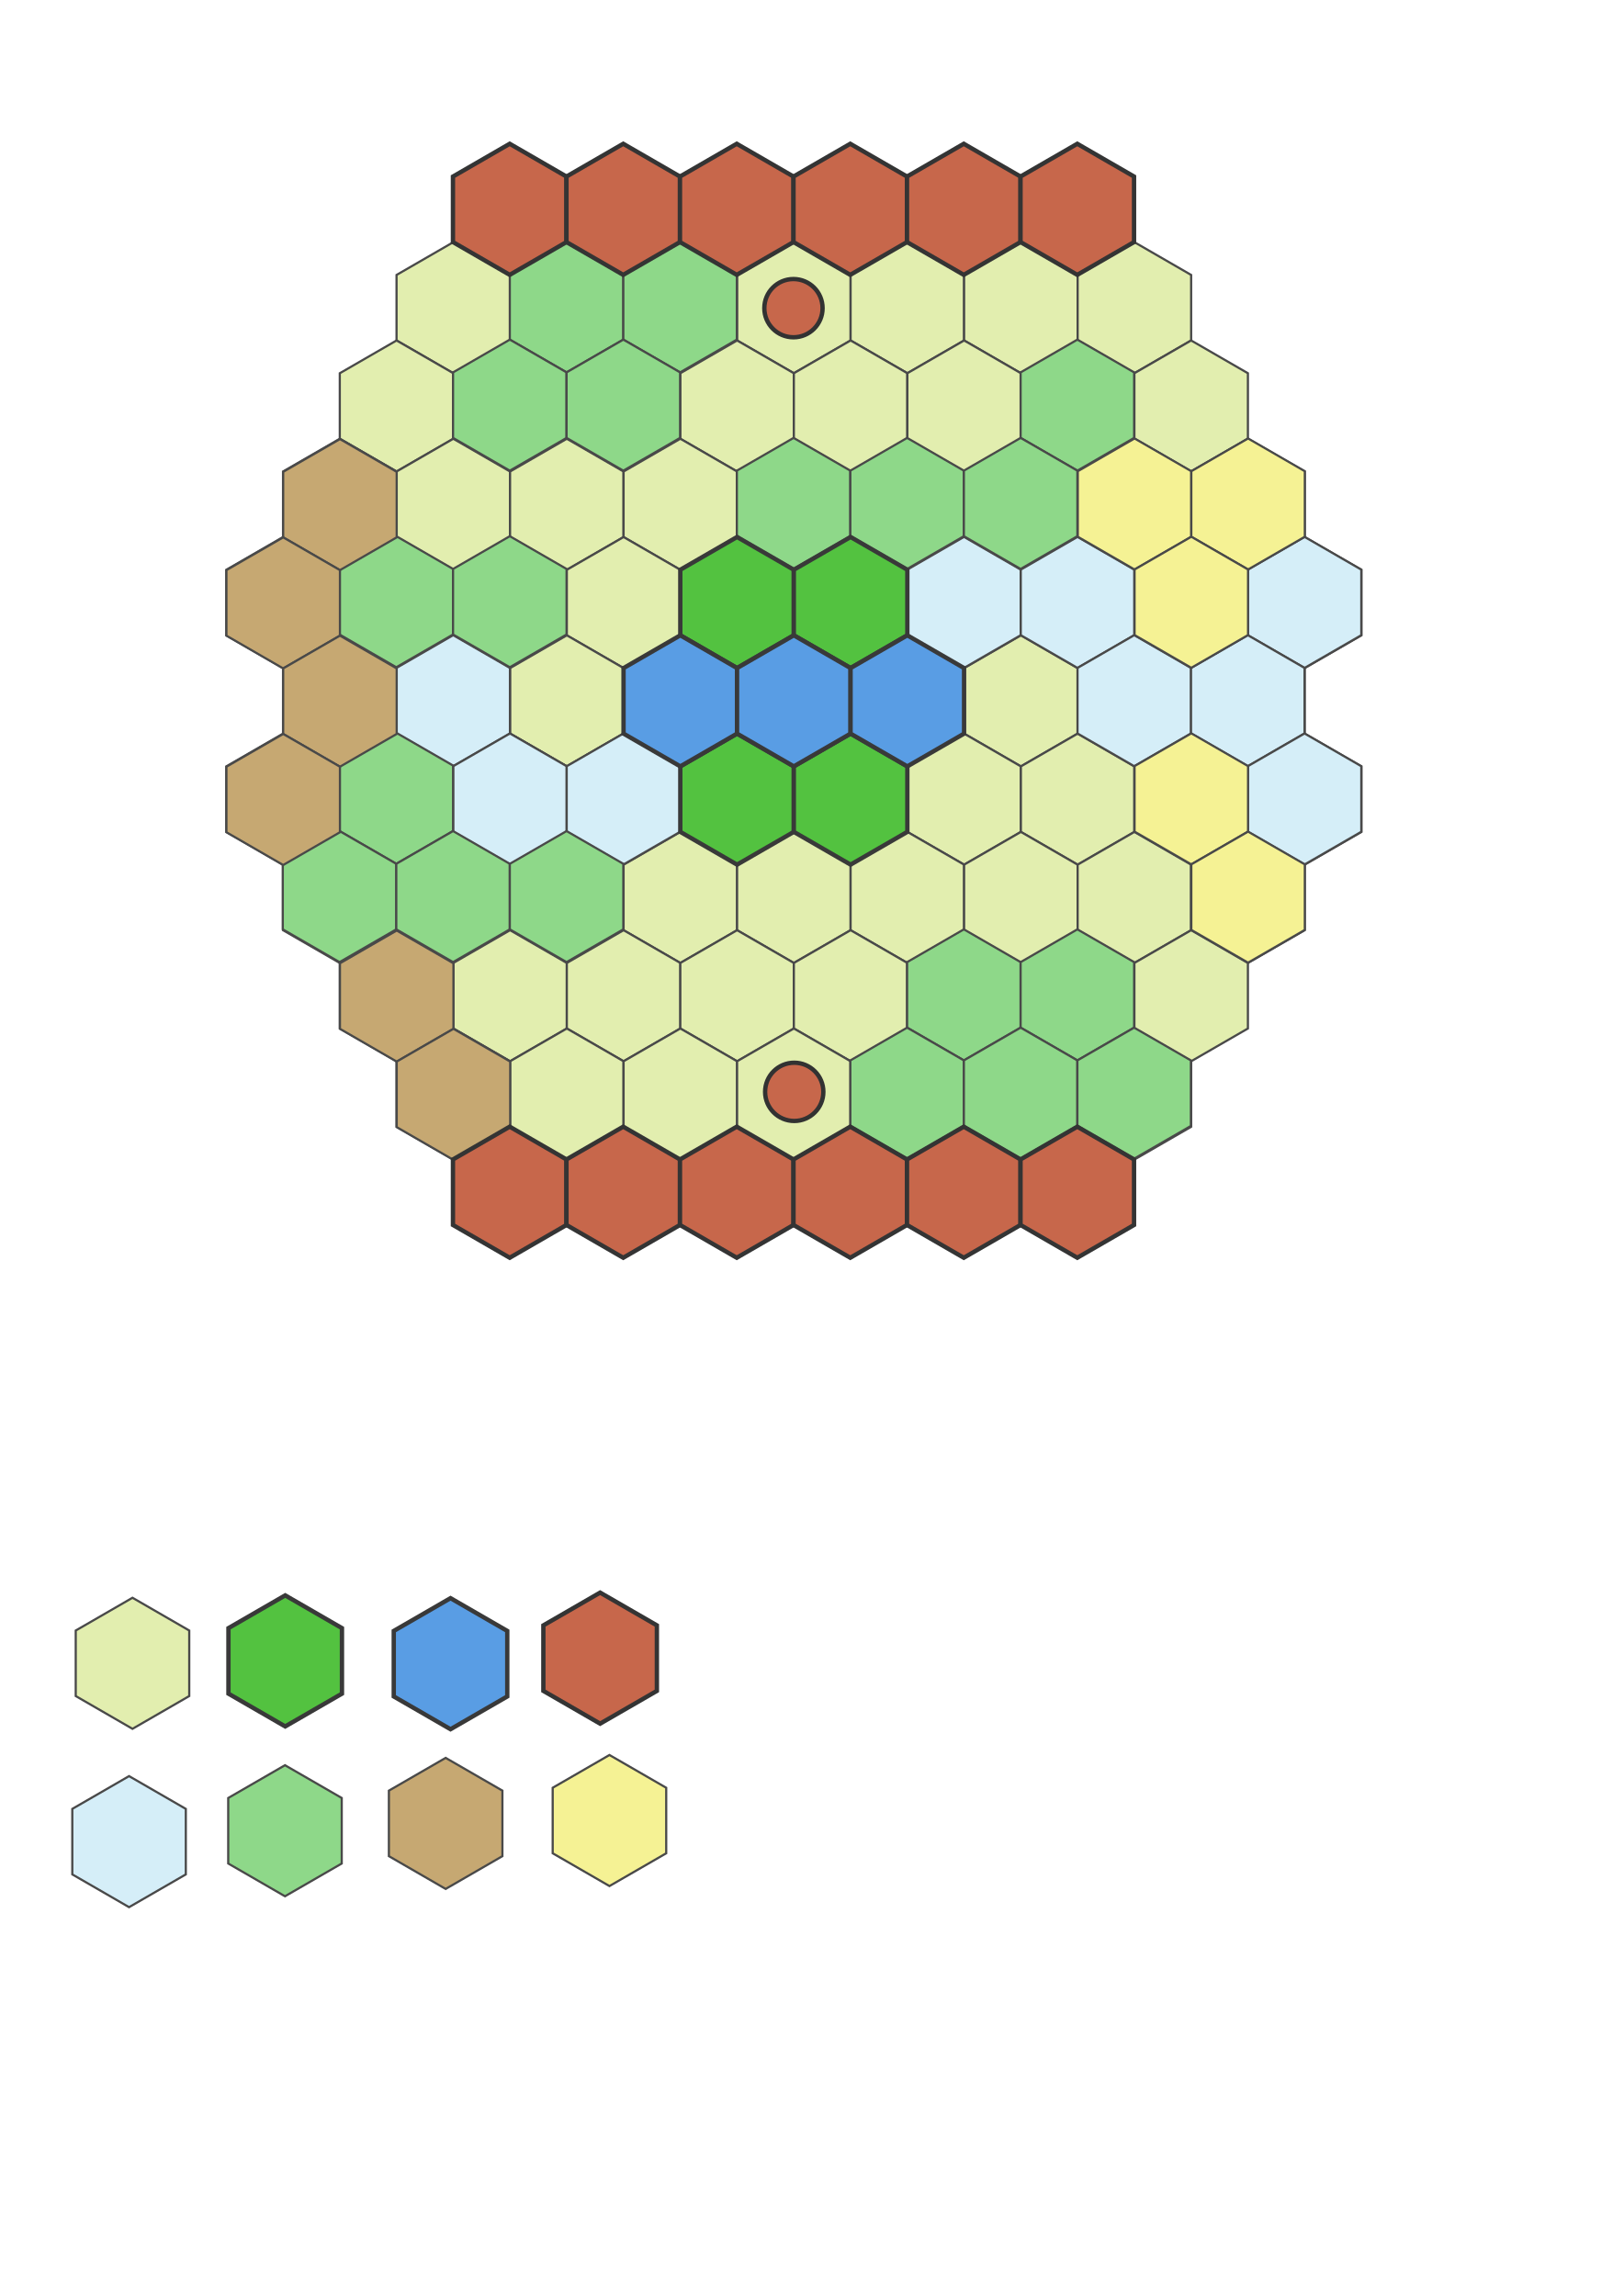
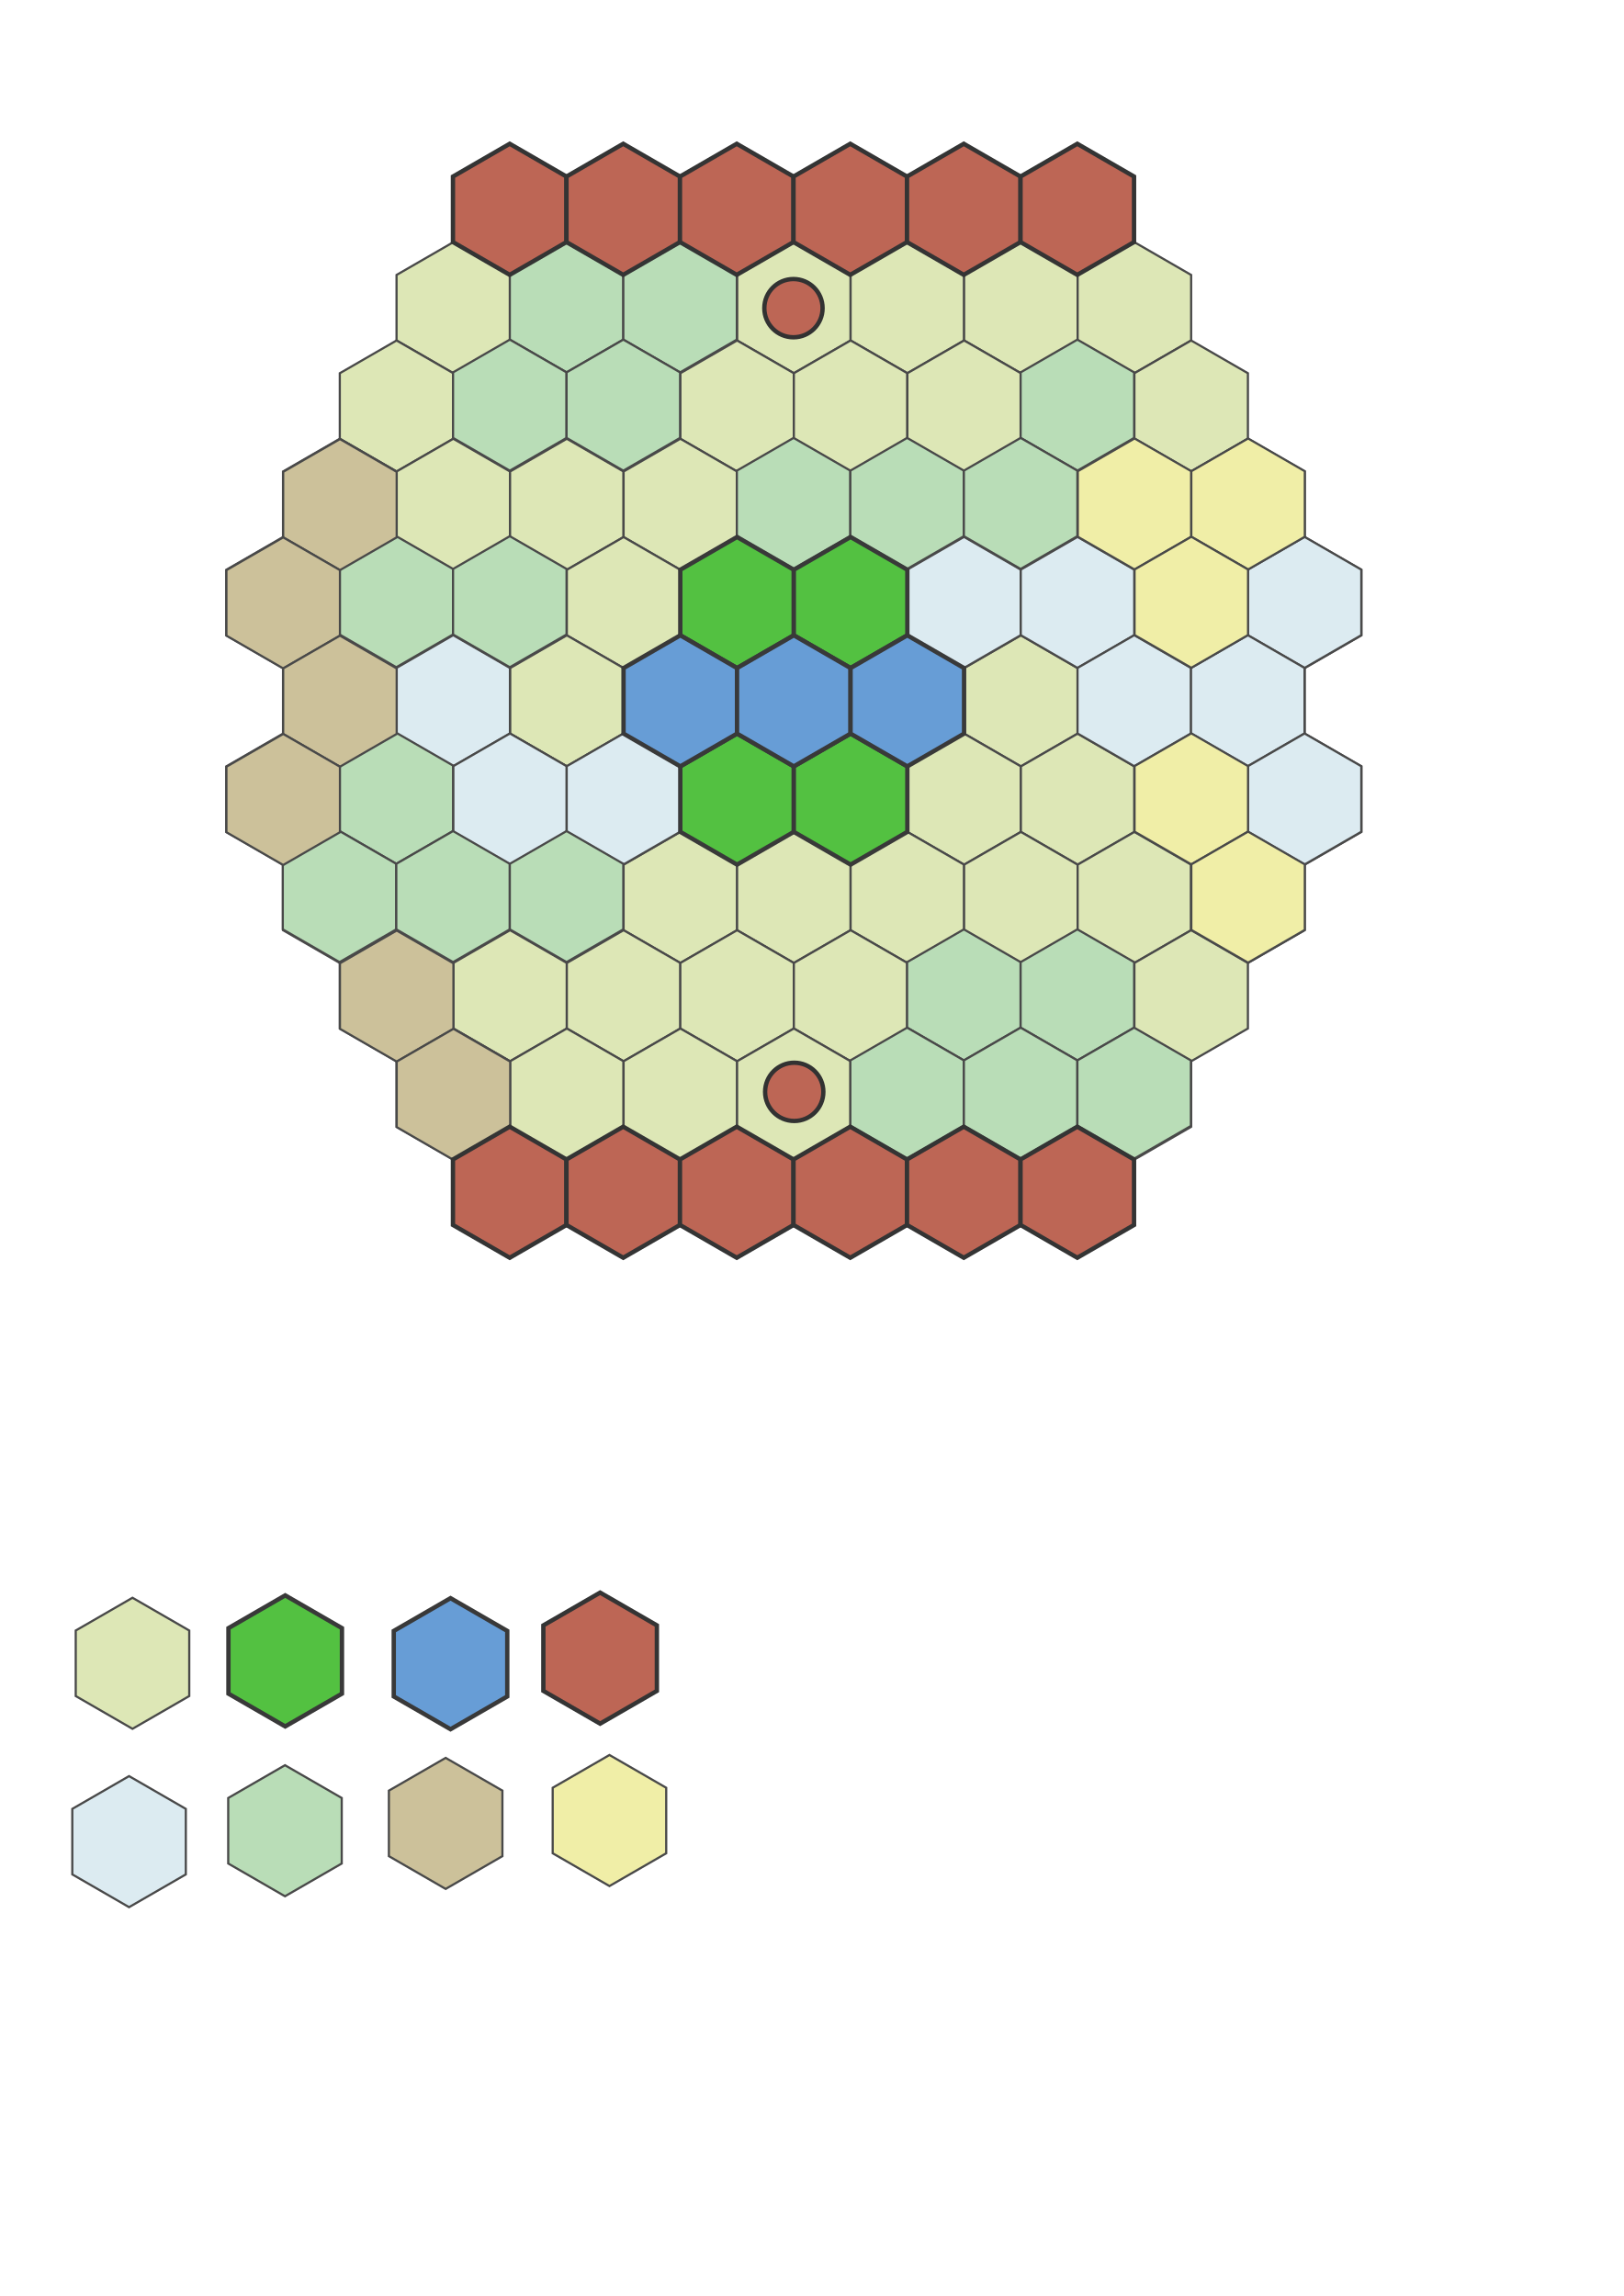
<svg xmlns="http://www.w3.org/2000/svg" xmlns:xlink="http://www.w3.org/1999/xlink" width="744.094" height="1052.362" id="svg2" version="1.1">
  <defs id="defs4" />
  <g id="layer1">
-     <path style="fill:#e2eeaf;fill-opacity:1;stroke:#494949;stroke-opacity:1" id="path3007" d="M 73.153,57.379 47.143,72.396 21.133,57.379 l 0,-30.034 26.01,-15.017 26.01,15.017 z" transform="translate(13.57143,720)" />
+     <path style="fill:#dde7b6;fill-opacity:1;stroke:#494949;stroke-opacity:1" id="path3007" d="M 73.153,57.379 47.143,72.396 21.133,57.379 l 0,-30.034 26.01,-15.017 26.01,15.017 z" transform="translate(13.57143,720)" />
    <use x="0" y="0" xlink:href="#path3007" transform="translate(173.0306,-666.3776)" id="use5275" width="744.094" height="1052.362" />
    <use x="0" y="0" xlink:href="#path3007" transform="translate(147.0204,-621.3266)" id="use5277" width="744.094" height="1052.362" />
    <use x="0" y="0" xlink:href="#path3007" transform="translate(121.0102,-576.2756)" id="use5279" width="744.094" height="1052.362" />
    <use x="0" y="0" xlink:href="#path3007" transform="translate(94.99999,-531.2246)" id="use5281" width="744.094" height="1052.362" />
    <use x="0" y="0" xlink:href="#path3007" transform="translate(68.9898,-486.1736)" id="use5283" width="744.094" height="1052.362" />
    <use x="0" y="0" xlink:href="#path3007" transform="translate(225.051,-666.3776)" id="use5299" width="744.094" height="1052.362" />
    <use x="0" y="0" xlink:href="#path3007" transform="translate(199.0408,-621.3266)" id="use5301" width="744.094" height="1052.362" />
    <use x="0" y="0" xlink:href="#path3007" transform="translate(173.0306,-576.2756)" id="use5303" width="744.094" height="1052.362" />
    <use x="0" y="0" xlink:href="#path3007" transform="translate(147.0204,-531.2246)" id="use5305" width="744.094" height="1052.362" />
    <use x="0" y="0" xlink:href="#path3007" transform="translate(121.0102,-486.1736)" id="use5307" width="744.094" height="1052.362" />
    <use x="0" y="0" xlink:href="#path3007" transform="translate(94.99999,-441.1226)" id="use5309" width="744.094" height="1052.362" />
    <use x="0" y="0" xlink:href="#path3007" transform="translate(68.9898,-396.0716)" id="use5311" width="744.094" height="1052.362" />
    <use x="0" y="0" xlink:href="#path3007" transform="translate(277.0714,-666.3776)" id="use5323" width="744.094" height="1052.362" />
    <use x="0" y="0" xlink:href="#path3007" transform="translate(251.0612,-621.3266)" id="use5325" width="744.094" height="1052.362" />
    <use x="0" y="0" xlink:href="#path3007" transform="translate(225.051,-576.2756)" id="use5327" width="744.094" height="1052.362" />
    <use x="0" y="0" xlink:href="#path3007" transform="translate(199.0408,-531.2246)" id="use5329" width="744.094" height="1052.362" />
    <use x="0" y="0" xlink:href="#path3007" transform="translate(173.0306,-486.1736)" id="use5331" width="744.094" height="1052.362" />
    <use x="0" y="0" xlink:href="#path3007" transform="translate(147.0204,-441.1226)" id="use5333" width="744.094" height="1052.362" />
    <use x="0" y="0" xlink:href="#path3007" transform="translate(121.0102,-396.0716)" id="use5335" width="744.094" height="1052.362" />
    <use x="0" y="0" xlink:href="#path3007" transform="translate(94.99999,-351.0206)" id="use5337" width="744.094" height="1052.362" />
    <use x="0" y="0" xlink:href="#path3007" transform="translate(329.0918,-666.3776)" id="use5347" width="744.094" height="1052.362" />
    <use x="0" y="0" xlink:href="#path3007" transform="translate(303.0816,-621.3266)" id="use5349" width="744.094" height="1052.362" />
    <use x="0" y="0" xlink:href="#path3007" transform="translate(277.0714,-576.2756)" id="use5351" width="744.094" height="1052.362" />
    <use x="0" y="0" xlink:href="#path3007" transform="translate(251.0612,-531.2246)" id="use5353" width="744.094" height="1052.362" />
    <use x="0" y="0" xlink:href="#path3007" transform="translate(225.051,-486.1736)" id="use5355" width="744.094" height="1052.362" />
    <use x="0" y="0" xlink:href="#path3007" transform="translate(199.0408,-441.1226)" id="use5357" width="744.094" height="1052.362" />
    <use x="0" y="0" xlink:href="#path3007" transform="translate(173.0306,-396.0716)" id="use5359" width="744.094" height="1052.362" />
    <use x="0" y="0" xlink:href="#path3007" transform="translate(147.0204,-351.0206)" id="use5361" width="744.094" height="1052.362" />
    <use x="0" y="0" xlink:href="#path3007" transform="translate(121.0102,-305.9696)" id="use5363" width="744.094" height="1052.362" />
    <use x="0" y="0" xlink:href="#path3007" transform="translate(381.1122,-666.3776)" id="use5371" width="744.094" height="1052.362" />
    <use x="0" y="0" xlink:href="#path3007" transform="translate(355.102,-621.3266)" id="use5373" width="744.094" height="1052.362" />
    <use x="0" y="0" xlink:href="#path3007" transform="translate(329.0918,-576.2756)" id="use5375" width="744.094" height="1052.362" />
    <use x="0" y="0" xlink:href="#path3007" transform="translate(303.0816,-531.2246)" id="use5377" width="744.094" height="1052.362" />
    <use x="0" y="0" xlink:href="#path3007" transform="translate(277.0714,-486.1736)" id="use5379" width="744.094" height="1052.362" />
    <use x="0" y="0" xlink:href="#path3007" transform="translate(251.0612,-441.1226)" id="use5381" width="744.094" height="1052.362" />
    <use x="0" y="0" xlink:href="#path3007" transform="translate(225.051,-396.0716)" id="use5383" width="744.094" height="1052.362" />
    <use x="0" y="0" xlink:href="#path3007" transform="translate(199.0408,-351.0206)" id="use5385" width="744.094" height="1052.362" />
    <use x="0" y="0" xlink:href="#path3007" transform="translate(173.0306,-305.9696)" id="use5387" width="744.094" height="1052.362" />
    <use x="0" y="0" xlink:href="#path3007" transform="translate(147.0204,-260.9187)" id="use5389" width="744.094" height="1052.362" />
    <use x="0" y="0" xlink:href="#path3007" transform="translate(433.1326,-666.3776)" id="use5395" width="744.094" height="1052.362" />
    <use x="0" y="0" xlink:href="#path3007" transform="translate(407.1224,-621.3266)" id="use5397" width="744.094" height="1052.362" />
    <use x="0" y="0" xlink:href="#path3007" transform="translate(381.1122,-576.2756)" id="use5399" width="744.094" height="1052.362" />
    <use x="0" y="0" xlink:href="#path3007" transform="translate(355.102,-531.2246)" id="use5401" width="744.094" height="1052.362" />
    <use x="0" y="0" xlink:href="#path3007" transform="translate(329.0918,-486.1736)" id="use5403" width="744.094" height="1052.362" />
    <use x="0" y="0" xlink:href="#path3007" transform="translate(303.0816,-441.1226)" id="use5405" width="744.094" height="1052.362" />
    <use x="0" y="0" xlink:href="#path3007" transform="translate(277.0714,-396.0716)" id="use5407" width="744.094" height="1052.362" />
    <use x="0" y="0" xlink:href="#path3007" transform="translate(251.0612,-351.0206)" id="use5409" width="744.094" height="1052.362" />
    <use x="0" y="0" xlink:href="#path3007" transform="translate(225.051,-305.9696)" id="use5411" width="744.094" height="1052.362" />
    <use x="0" y="0" xlink:href="#path3007" transform="translate(199.0408,-260.9187)" id="use5413" width="744.094" height="1052.362" />
    <use x="0" y="0" xlink:href="#path3007" transform="translate(173.0306,-215.8677)" id="use5415" width="744.094" height="1052.362" />
    <use x="0" y="0" xlink:href="#path3007" transform="translate(459.1428,-621.3266)" id="use5421" width="744.094" height="1052.362" />
    <use x="0" y="0" xlink:href="#path3007" transform="translate(433.1326,-576.2756)" id="use5423" width="744.094" height="1052.362" />
    <use x="0" y="0" xlink:href="#path3007" transform="translate(407.1224,-531.2246)" id="use5425" width="744.094" height="1052.362" />
    <use x="0" y="0" xlink:href="#path3007" transform="translate(381.1122,-486.1736)" id="use5427" width="744.094" height="1052.362" />
    <use x="0" y="0" xlink:href="#path3007" transform="translate(355.102,-441.1226)" id="use5429" width="744.094" height="1052.362" />
    <use x="0" y="0" xlink:href="#path3007" transform="translate(329.0918,-396.0716)" id="use5431" width="744.094" height="1052.362" />
    <use x="0" y="0" xlink:href="#path3007" transform="translate(303.0816,-351.0206)" id="use5433" width="744.094" height="1052.362" />
    <use x="0" y="0" xlink:href="#path3007" transform="translate(277.0714,-305.9696)" id="use5435" width="744.094" height="1052.362" />
    <use x="0" y="0" xlink:href="#path3007" transform="translate(251.0612,-260.9187)" id="use5437" width="744.094" height="1052.362" />
    <use x="0" y="0" xlink:href="#path3007" transform="translate(225.051,-215.8677)" id="use5439" width="744.094" height="1052.362" />
    <use x="0" y="0" xlink:href="#path3007" transform="translate(485.153,-576.2756)" id="use5447" width="744.094" height="1052.362" />
    <use x="0" y="0" xlink:href="#path3007" transform="translate(459.1428,-531.2246)" id="use5449" width="744.094" height="1052.362" />
    <use x="0" y="0" xlink:href="#path3007" transform="translate(433.1326,-486.1736)" id="use5451" width="744.094" height="1052.362" />
    <use x="0" y="0" xlink:href="#path3007" transform="translate(407.1224,-441.1226)" id="use5453" width="744.094" height="1052.362" />
    <use x="0" y="0" xlink:href="#path3007" transform="translate(381.1122,-396.0716)" id="use5455" width="744.094" height="1052.362" />
    <use x="0" y="0" xlink:href="#path3007" transform="translate(355.102,-351.0206)" id="use5457" width="744.094" height="1052.362" />
    <use x="0" y="0" xlink:href="#path3007" transform="translate(329.0918,-305.9696)" id="use5459" width="744.094" height="1052.362" />
    <use x="0" y="0" xlink:href="#path3007" transform="translate(303.0816,-260.9187)" id="use5461" width="744.094" height="1052.362" />
    <use x="0" y="0" xlink:href="#path3007" transform="translate(277.0714,-215.8677)" id="use5463" width="744.094" height="1052.362" />
    <use x="0" y="0" xlink:href="#path3007" transform="translate(511.1632,-531.2246)" id="use5471" width="744.094" height="1052.362" />
    <use x="0" y="0" xlink:href="#path3007" transform="translate(485.153,-486.1736)" id="use5473" width="744.094" height="1052.362" />
    <use x="0" y="0" xlink:href="#path3007" transform="translate(459.1428,-441.1226)" id="use5475" width="744.094" height="1052.362" />
    <use x="0" y="0" xlink:href="#path3007" transform="translate(433.1326,-396.0716)" id="use5477" width="744.094" height="1052.362" />
    <use x="0" y="0" xlink:href="#path3007" transform="translate(407.1224,-351.0206)" id="use5479" width="744.094" height="1052.362" />
    <use x="0" y="0" xlink:href="#path3007" transform="translate(381.1122,-305.9696)" id="use5481" width="744.094" height="1052.362" />
    <use x="0" y="0" xlink:href="#path3007" transform="translate(355.102,-260.9187)" id="use5483" width="744.094" height="1052.362" />
    <use x="0" y="0" xlink:href="#path3007" transform="translate(329.0918,-215.8677)" id="use5485" width="744.094" height="1052.362" />
    <use x="0" y="0" xlink:href="#path3007" transform="translate(537.1734,-486.1736)" id="use5491" width="744.094" height="1052.362" />
    <use x="0" y="0" xlink:href="#path3007" transform="translate(511.1632,-441.1226)" id="use5493" width="744.094" height="1052.362" />
    <use x="0" y="0" xlink:href="#path3007" transform="translate(485.153,-396.0716)" id="use5495" width="744.094" height="1052.362" />
    <use x="0" y="0" xlink:href="#path3007" transform="translate(459.1428,-351.0206)" id="use5497" width="744.094" height="1052.362" />
    <use x="0" y="0" xlink:href="#path3007" transform="translate(433.1326,-305.9696)" id="use5499" width="744.094" height="1052.362" />
    <use x="0" y="0" xlink:href="#path3007" transform="translate(407.1224,-260.9187)" id="use5501" width="744.094" height="1052.362" />
    <use x="0" y="0" xlink:href="#path3007" transform="translate(381.1122,-215.8677)" id="use5503" width="744.094" height="1052.362" />
    <use x="0" y="0" xlink:href="#path3007" transform="translate(537.1734,-396.0716)" id="use5509" width="744.094" height="1052.362" />
    <use x="0" y="0" xlink:href="#path3007" transform="translate(511.1632,-351.0206)" id="use5511" width="744.094" height="1052.362" />
    <use x="0" y="0" xlink:href="#path3007" transform="translate(485.153,-305.9696)" id="use5513" width="744.094" height="1052.362" />
    <use x="0" y="0" xlink:href="#path3007" transform="translate(459.1428,-260.9187)" id="use5515" width="744.094" height="1052.362" />
    <use x="0" y="0" xlink:href="#path3007" transform="translate(433.1326,-215.8677)" id="use5517" width="744.094" height="1052.362" />
  </g>
  <g id="layer4">
-     <path style="fill:#d5eef8;fill-opacity:1;stroke:#494949;stroke-opacity:1" id="path3007-8" d="M 73.153,57.379 47.143,72.396 21.133,57.379 l 0,-30.034 26.01,-15.017 26.01,15.017 z" transform="translate(11.99993,801.747)" />
+     <path style="fill:#dcebf1;fill-opacity:1;stroke:#494949;stroke-opacity:1" id="path3007-8" d="M 73.153,57.379 47.143,72.396 21.133,57.379 l 0,-30.034 26.01,-15.017 26.01,15.017 z" transform="translate(11.99993,801.747)" />
    <use x="0" y="0" xlink:href="#path3007-8" transform="translate(148.5356,-522.945)" id="use5333-5" width="744.094" height="1052.362" style="fill:#86e2ec;fill-opacity:0.229" />
    <use x="0" y="0" xlink:href="#path3007-8" transform="translate(174.5458,-477.894)" id="use5359-5" width="744.094" height="1052.362" style="fill:#86e2ec;fill-opacity:0.229" />
    <use x="0" y="0" xlink:href="#path3007-8" transform="translate(252.5764,-522.945)" id="use5381-29" width="744.094" height="1052.362" style="fill:#86e2ec;fill-opacity:0.229" />
    <use x="0" y="0" xlink:href="#path3007-8" transform="translate(226.5662,-477.894)" id="use5383-8" width="744.094" height="1052.362" style="fill:#86e2ec;fill-opacity:0.229" />
    <use x="0" y="0" xlink:href="#path3007-8" transform="translate(304.5969,-522.945)" id="use5405-4" width="744.094" height="1052.362" style="fill:#86e2ec;fill-opacity:0.229" />
    <use x="0" y="0" xlink:href="#path3007-8" transform="translate(382.6275,-567.996)" id="use5427-7" width="744.094" height="1052.362" style="fill:#86e2ec;fill-opacity:0.229" />
    <use x="0" y="0" xlink:href="#path3007-8" transform="translate(356.6173,-522.945)" id="use5429-2" width="744.094" height="1052.362" style="fill:#86e2ec;fill-opacity:0.229" />
    <use x="0" y="0" xlink:href="#path3007-8" transform="translate(434.6479,-567.996)" id="use5451-2" width="744.094" height="1052.362" style="fill:#86e2ec;fill-opacity:0.229" />
    <use x="0" y="0" xlink:href="#path3007-8" transform="translate(460.6581,-522.945)" id="use5475-0" width="744.094" height="1052.362" style="fill:#86e2ec;fill-opacity:0.229" />
    <use x="0" y="0" xlink:href="#path3007-8" transform="translate(538.6887,-567.996)" id="use5491-6" width="744.094" height="1052.362" style="fill:#86e2ec;fill-opacity:0.229" />
    <use x="0" y="0" xlink:href="#path3007-8" transform="translate(512.6785,-522.945)" id="use5493-7" width="744.094" height="1052.362" style="fill:#86e2ec;fill-opacity:0.229" />
    <use x="0" y="0" xlink:href="#path3007-8" transform="translate(538.6887,-477.894)" id="use5509-8" width="744.094" height="1052.362" style="fill:#86e2ec;fill-opacity:0.229" />
  </g>
  <g id="layer5" style="display:inline">
-     <path style="fill:#8ed889;fill-opacity:1;stroke:#494949;stroke-opacity:1" id="path3007-7" d="M 73.153,57.379 47.143,72.396 21.133,57.379 l 0,-30.034 26.01,-15.017 26.01,15.017 z" transform="translate(83.45388,796.7518)" />
+     <path style="fill:#b9ddb7;fill-opacity:1;stroke:#494949;stroke-opacity:1" id="path3007-7" d="M 73.153,57.379 47.143,72.396 21.133,57.379 l 0,-30.034 26.01,-15.017 26.01,15.017 z" transform="translate(83.45388,796.7518)" />
    <use x="0" y="0" xlink:href="#path3007-7" transform="translate(129.0408,-698.4694)" id="use5301-5" width="744.094" height="1052.362" />
    <use x="0" y="0" xlink:href="#path3007-7" transform="translate(103.0306,-653.4185)" id="use5303-8" width="744.094" height="1052.362" />
    <use x="0" y="0" xlink:href="#path3007-7" transform="translate(51.0102,-563.3165)" id="use5307-8" width="744.094" height="1052.362" />
    <use x="0" y="0" xlink:href="#path3007-7" transform="translate(181.0612,-698.4694)" id="use5325-1" width="744.094" height="1052.362" />
    <use x="0" y="0" xlink:href="#path3007-7" transform="translate(155.051,-653.4185)" id="use5327-0" width="744.094" height="1052.362" />
    <use x="0" y="0" xlink:href="#path3007-7" transform="translate(103.0306,-563.3165)" id="use5331-1" width="744.094" height="1052.362" />
    <use x="0" y="0" xlink:href="#path3007-7" transform="translate(51.0102,-473.2145)" id="use5335-9" width="744.094" height="1052.362" />
    <use x="0" y="0" xlink:href="#path3007-7" transform="translate(25,-428.1635)" id="use5337-2" width="744.094" height="1052.362" />
    <use x="0" y="0" xlink:href="#path3007-7" transform="translate(77.0204,-428.1635)" id="use5361-2" width="744.094" height="1052.362" />
    <use x="0" y="0" xlink:href="#path3007-7" transform="translate(233.0816,-608.3675)" id="use5377-7" width="744.094" height="1052.362" />
    <use x="0" y="0" xlink:href="#path3007-7" transform="translate(129.0408,-428.1635)" id="use5385-0" width="744.094" height="1052.362" />
    <use x="0" y="0" xlink:href="#path3007-7" transform="translate(285.102,-608.3675)" id="use5401-2" width="744.094" height="1052.362" />
    <use x="0" y="0" xlink:href="#path3007-7" transform="translate(363.1326,-653.4185)" id="use5423-0" width="744.094" height="1052.362" />
    <use x="0" y="0" xlink:href="#path3007-7" transform="translate(337.1224,-608.3675)" id="use5425-3" width="744.094" height="1052.362" />
    <use x="0" y="0" xlink:href="#path3007-7" transform="translate(311.1122,-383.1125)" id="use5481-5" width="744.094" height="1052.362" />
    <use x="0" y="0" xlink:href="#path3007-7" transform="translate(285.102,-338.0615)" id="use5483-6" width="744.094" height="1052.362" />
    <use x="0" y="0" xlink:href="#path3007-7" transform="translate(363.1326,-383.1125)" id="use5499-8" width="744.094" height="1052.362" />
    <use x="0" y="0" xlink:href="#path3007-7" transform="translate(337.1224,-338.0615)" id="use5501-2" width="744.094" height="1052.362" />
    <use x="0" y="0" xlink:href="#path3007-7" transform="translate(389.1428,-338.0615)" id="use5515-0" width="744.094" height="1052.362" />
  </g>
  <g id="layer6" style="display:inline">
-     <path style="fill:#c6a872;fill-opacity:1;stroke:#494949;stroke-opacity:1" id="path3007-72" d="M 73.153,57.379 47.143,72.396 21.133,57.379 l 0,-30.034 26.01,-15.017 26.01,15.017 z" transform="translate(157.082,793.3857)" />
+     <path style="fill:#ccc19a;fill-opacity:1;stroke:#494949;stroke-opacity:1" id="path3007-72" d="M 73.153,57.379 47.143,72.396 21.133,57.379 l 0,-30.034 26.01,-15.017 26.01,15.017 z" transform="translate(157.082,793.3857)" />
    <use x="0" y="0" xlink:href="#path3007-72" transform="translate(-48.44167,-604.4607)" id="use5281-4" width="744.094" height="1052.362" />
    <use x="0" y="0" xlink:href="#path3007-72" transform="translate(-74.45187,-559.4097)" id="use5283-4" width="744.094" height="1052.362" />
    <use x="0" y="0" xlink:href="#path3007-72" transform="translate(-48.44167,-514.3587)" id="use5309-73" width="744.094" height="1052.362" />
    <use x="0" y="0" xlink:href="#path3007-72" transform="translate(-74.45187,-469.3077)" id="use5311-9" width="744.094" height="1052.362" />
    <use x="0" y="0" xlink:href="#path3007-72" transform="translate(-22.43146,-379.2057)" id="use5363-9" width="744.094" height="1052.362" />
    <use x="0" y="0" xlink:href="#path3007-72" transform="translate(3.578739,-334.1547)" id="use5389-9" width="744.094" height="1052.362" />
  </g>
  <g id="layer7" style="display:inline">
-     <path style="fill:#f5f294;fill-opacity:1;stroke:#494949;stroke-opacity:1" id="path3007-4" d="M 73.153,57.379 47.143,72.396 21.133,57.379 l 0,-30.034 26.01,-15.017 26.01,15.017 z" transform="translate(232.1516,792.0675)" />
+     <path style="fill:#f0eea7;fill-opacity:1;stroke:#494949;stroke-opacity:1" id="path3007-4" d="M 73.153,57.379 47.143,72.396 21.133,57.379 l 0,-30.034 26.01,-15.017 26.01,15.017 z" transform="translate(232.1516,792.0675)" />
    <use x="0" y="0" xlink:href="#path3007-4" transform="translate(240.6345,-603.4306)" id="use5449-1" width="744.094" height="1052.362" />
    <use x="0" y="0" xlink:href="#path3007-4" transform="translate(292.6549,-603.4306)" id="use5471-9" width="744.094" height="1052.362" />
    <use x="0" y="0" xlink:href="#path3007-4" transform="translate(266.6447,-558.3796)" id="use5473-0" width="744.094" height="1052.362" />
    <use x="0" y="0" xlink:href="#path3007-4" transform="translate(266.6447,-468.2776)" id="use5495-1" width="744.094" height="1052.362" />
    <use x="0" y="0" xlink:href="#path3007-4" transform="translate(292.6549,-423.2266)" id="use5511-7" width="744.094" height="1052.362" />
  </g>
  <g id="layer2" style="display:inline">
-     <path style="fill:#53c240;fill-opacity:1;stroke:#393939;stroke-width:2;stroke-miterlimit:4;stroke-opacity:1;stroke-dasharray:none" id="path3007-5" d="M 73.153,57.379 47.143,72.396 21.133,57.379 l 0,-30.034 26.01,-15.017 26.01,15.017 z" transform="translate(83.55614,718.9031)" />
+     <path style="fill:#53c141;fill-opacity:1;stroke:#393939;stroke-width:2;stroke-miterlimit:4;stroke-opacity:1;stroke-dasharray:none" id="path3007-5" d="M 73.153,57.379 47.143,72.396 21.133,57.379 l 0,-30.034 26.01,-15.017 26.01,15.017 z" transform="translate(83.55614,718.9031)" />
    <use x="0" y="0" xlink:href="#path3007-5" transform="translate(207.0714,-485.1022)" id="use5379-5" width="744.094" height="1052.362" />
    <use x="0" y="0" xlink:href="#path3007-5" transform="translate(259.0918,-485.1022)" id="use5403-6" width="744.094" height="1052.362" />
    <use x="0" y="0" xlink:href="#path3007-5" transform="translate(207.0714,-395.0002)" id="use5407-2" width="744.094" height="1052.362" />
    <use x="0" y="0" xlink:href="#path3007-5" transform="translate(259.0918,-395.0002)" id="use5431-2" width="744.094" height="1052.362" />
  </g>
  <g id="layer10" style="display:inline">
-     <path style="fill:#599de4;fill-opacity:1;stroke:#393939;stroke-width:2;stroke-miterlimit:4;stroke-opacity:1;stroke-dasharray:none;display:inline" id="path3007-5-2" d="M 73.153,57.379 47.143,72.396 21.133,57.379 l 0,-30.034 26.01,-15.017 26.01,15.017 z" transform="translate(159.3138,720.1849)" />
+     <path style="fill:#679dd6;fill-opacity:1;stroke:#393939;stroke-width:2;stroke-miterlimit:4;stroke-opacity:1;stroke-dasharray:none;display:inline" id="path3007-5-2" d="M 73.153,57.379 47.143,72.396 21.133,57.379 l 0,-30.034 26.01,-15.017 26.01,15.017 z" transform="translate(159.3138,720.1849)" />
    <use style="display:inline" x="0" y="0" xlink:href="#path3007-5-2" transform="translate(105.2998,-441.3139)" id="use5381-2-6" width="744.094" height="1052.362" />
    <use style="display:inline" x="0" y="0" xlink:href="#path3007-5-2" transform="translate(157.3202,-441.3139)" id="use5405-6-8" width="744.094" height="1052.362" />
    <use style="display:inline" x="0" y="0" xlink:href="#path3007-5-2" transform="translate(209.3406,-441.3139)" id="use5429-8-0" width="744.094" height="1052.362" />
  </g>
  <g id="layer8" style="display:none">
    <path style="fill:none;stroke:#000000;stroke-width:3.4;stroke-linecap:butt;stroke-linejoin:miter;stroke-miterlimit:4;stroke-opacity:1;stroke-dasharray:none" d="m 207.448,529.27 26.161,-14.821 26.25,14.911 25.982,-15.179 25.982,15.268 25.893,-15.179 25.893,15 26.339,-14.821 25.714,14.554 26.339,-14.821 26.161,15.089 25.804,-15.179 26.071,15.089" id="path7162" />
    <use x="0" y="0" xlink:href="#path7162" id="use7171" transform="matrix(1,0,0,-1,0.1887112,642.2266)" width="744.094" height="1052.362" />
  </g>
  <g id="layer3" style="display:inline">
-     <path style="fill:#c7674b;fill-opacity:1;stroke:#343434;stroke-width:2;stroke-miterlimit:4;stroke-opacity:1;stroke-dasharray:none" id="path3007-52" d="M 73.153,57.379 47.143,72.396 21.133,57.379 l 0,-30.034 26.01,-15.017 26.01,15.017 z" transform="translate(227.8729,717.6367)" />
+     <path style="fill:#bd6655;fill-opacity:1;stroke:#343434;stroke-width:2;stroke-miterlimit:4;stroke-opacity:1;stroke-dasharray:none" id="path3007-52" d="M 73.153,57.379 47.143,72.396 21.133,57.379 l 0,-30.034 26.01,-15.017 26.01,15.017 z" transform="translate(227.8729,717.6367)" />
    <use x="0" y="0" xlink:href="#path3007-52" transform="translate(-41.43226,-664.0614)" id="use5275-1" width="744.094" height="1052.362" />
    <use x="0" y="0" xlink:href="#path3007-52" transform="translate(10.58815,-664.0614)" id="use5299-6" width="744.094" height="1052.362" />
    <use x="0" y="0" xlink:href="#path3007-52" transform="translate(62.60857,-664.0614)" id="use5323-1" width="744.094" height="1052.362" />
    <use x="0" y="0" xlink:href="#path3007-52" transform="translate(114.629,-664.0614)" id="use5347-7" width="744.094" height="1052.362" />
    <use x="0" y="0" xlink:href="#path3007-52" transform="translate(166.6494,-664.0614)" id="use5371-3" width="744.094" height="1052.362" />
    <use x="0" y="0" xlink:href="#path3007-52" transform="translate(218.6698,-664.0614)" id="use5395-4" width="744.094" height="1052.362" />
    <use x="0" y="0" xlink:href="#path3007-52" transform="translate(-41.43226,-213.5515)" id="use5415-0" width="744.094" height="1052.362" />
    <use x="0" y="0" xlink:href="#path3007-52" transform="translate(10.58815,-213.5515)" id="use5439-6" width="744.094" height="1052.362" />
    <use x="0" y="0" xlink:href="#path3007-52" transform="translate(62.60857,-213.5515)" id="use5463-1" width="744.094" height="1052.362" />
    <use x="0" y="0" xlink:href="#path3007-52" transform="translate(114.629,-213.5515)" id="use5485-5" width="744.094" height="1052.362" />
    <use x="0" y="0" xlink:href="#path3007-52" transform="translate(166.6494,-213.5515)" id="use5503-0" width="744.094" height="1052.362" />
    <use x="0" y="0" xlink:href="#path3007-52" transform="translate(218.6698,-213.5515)" id="use5517-2" width="744.094" height="1052.362" />
  </g>
  <g id="layer9" style="display:none">
    <path style="fill:none;stroke:#c7674b;stroke-width:15.542;stroke-miterlimit:4;stroke-opacity:1;stroke-dasharray:none" id="path7167" d="m 368.45,663.312 -37.373,21.577 -37.373,-21.577 0,-43.154 37.373,-21.577 37.373,21.577 z" transform="matrix(0.3887535,0,0,0.3887535,234.8712,251.6067)" />
    <use x="0" y="0" xlink:href="#path7167" id="use7169" transform="translate(0.2509985,-359.7771)" width="744.094" height="1052.362" />
  </g>
  <g id="layer11" style="display:inline">
-     <path style="fill:#c7674b;fill-opacity:1;stroke:#323232;stroke-width:2;stroke-miterlimit:4;stroke-opacity:1;stroke-dasharray:none" id="path7239" d="m 380.268,501.246 a 13.348,13.348 0 1 1 -26.696,0 13.348,13.348 0 1 1 26.696,0 z" transform="translate(-2.946429,-0.8035714)" />
+     <path style="fill:#bd6655;fill-opacity:1;stroke:#323232;stroke-width:2;stroke-miterlimit:4;stroke-opacity:1;stroke-dasharray:none" id="path7239" d="m 380.268,501.246 a 13.348,13.348 0 1 1 -26.696,0 13.348,13.348 0 1 1 26.696,0 z" transform="translate(-2.946429,-0.8035714)" />
    <use x="0" y="0" xlink:href="#path7239" id="use7241" transform="translate(-0.3571434,-359.1964)" width="744.094" height="1052.362" />
  </g>
</svg>
